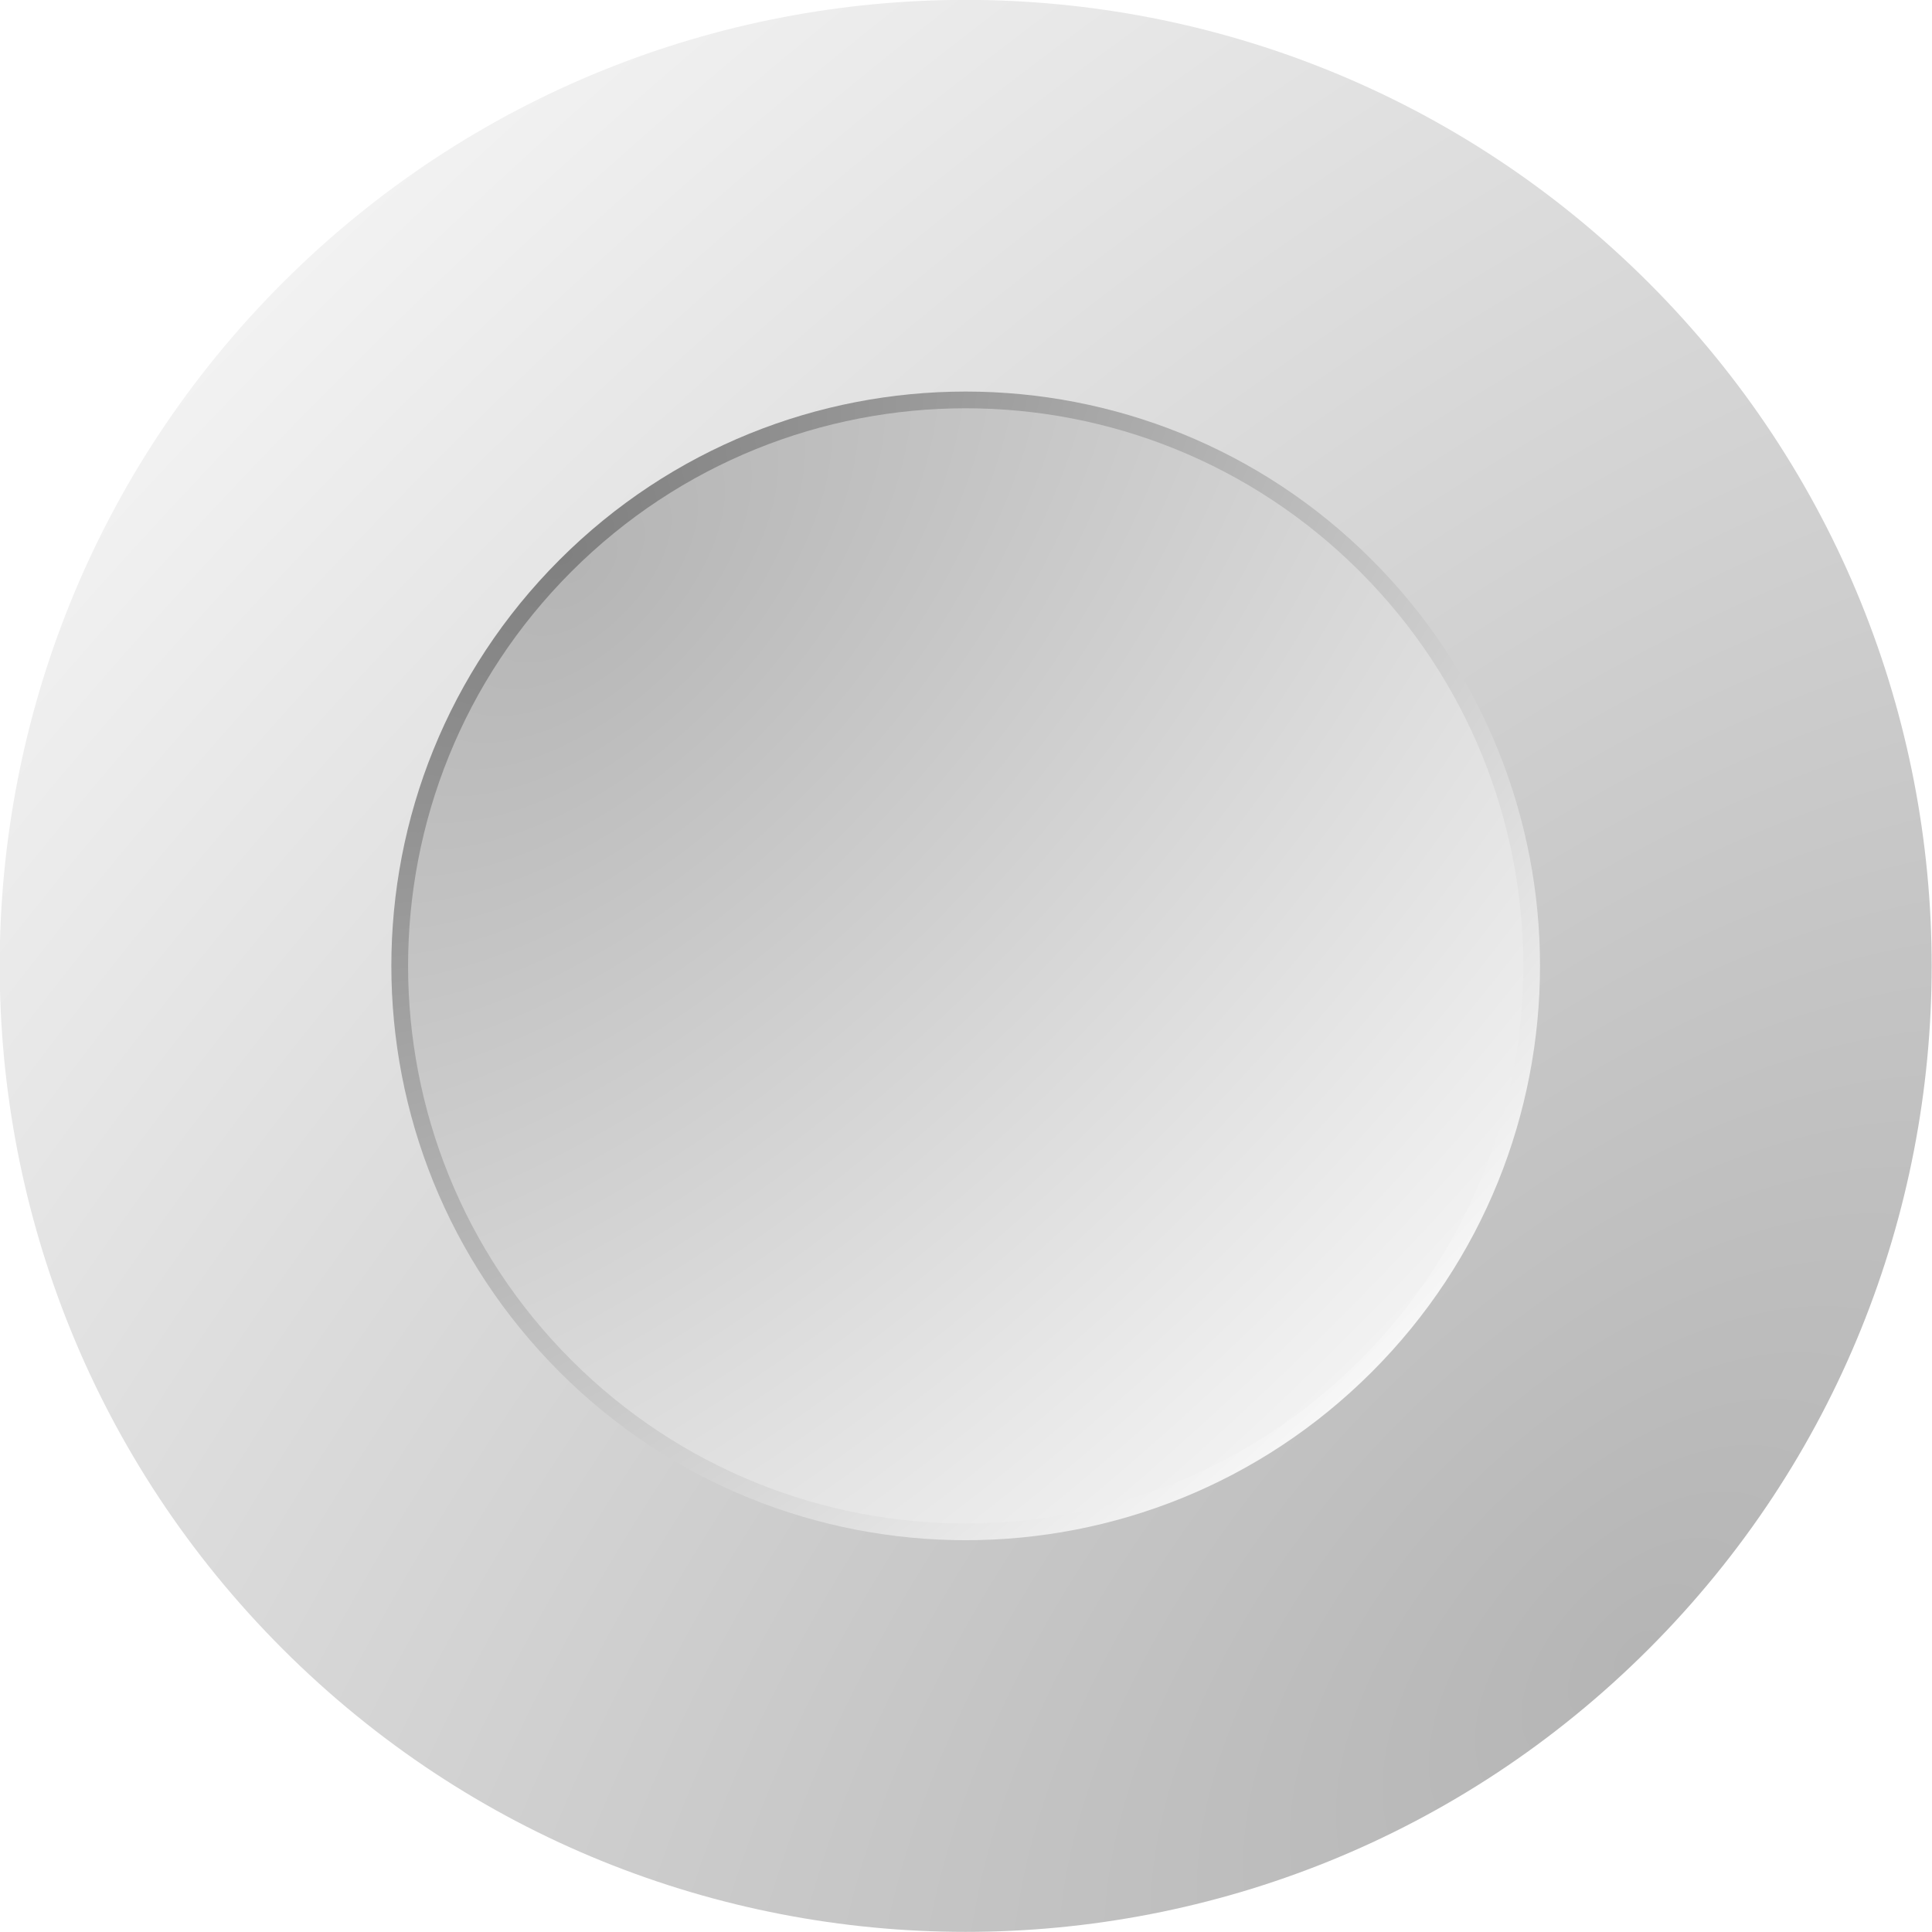
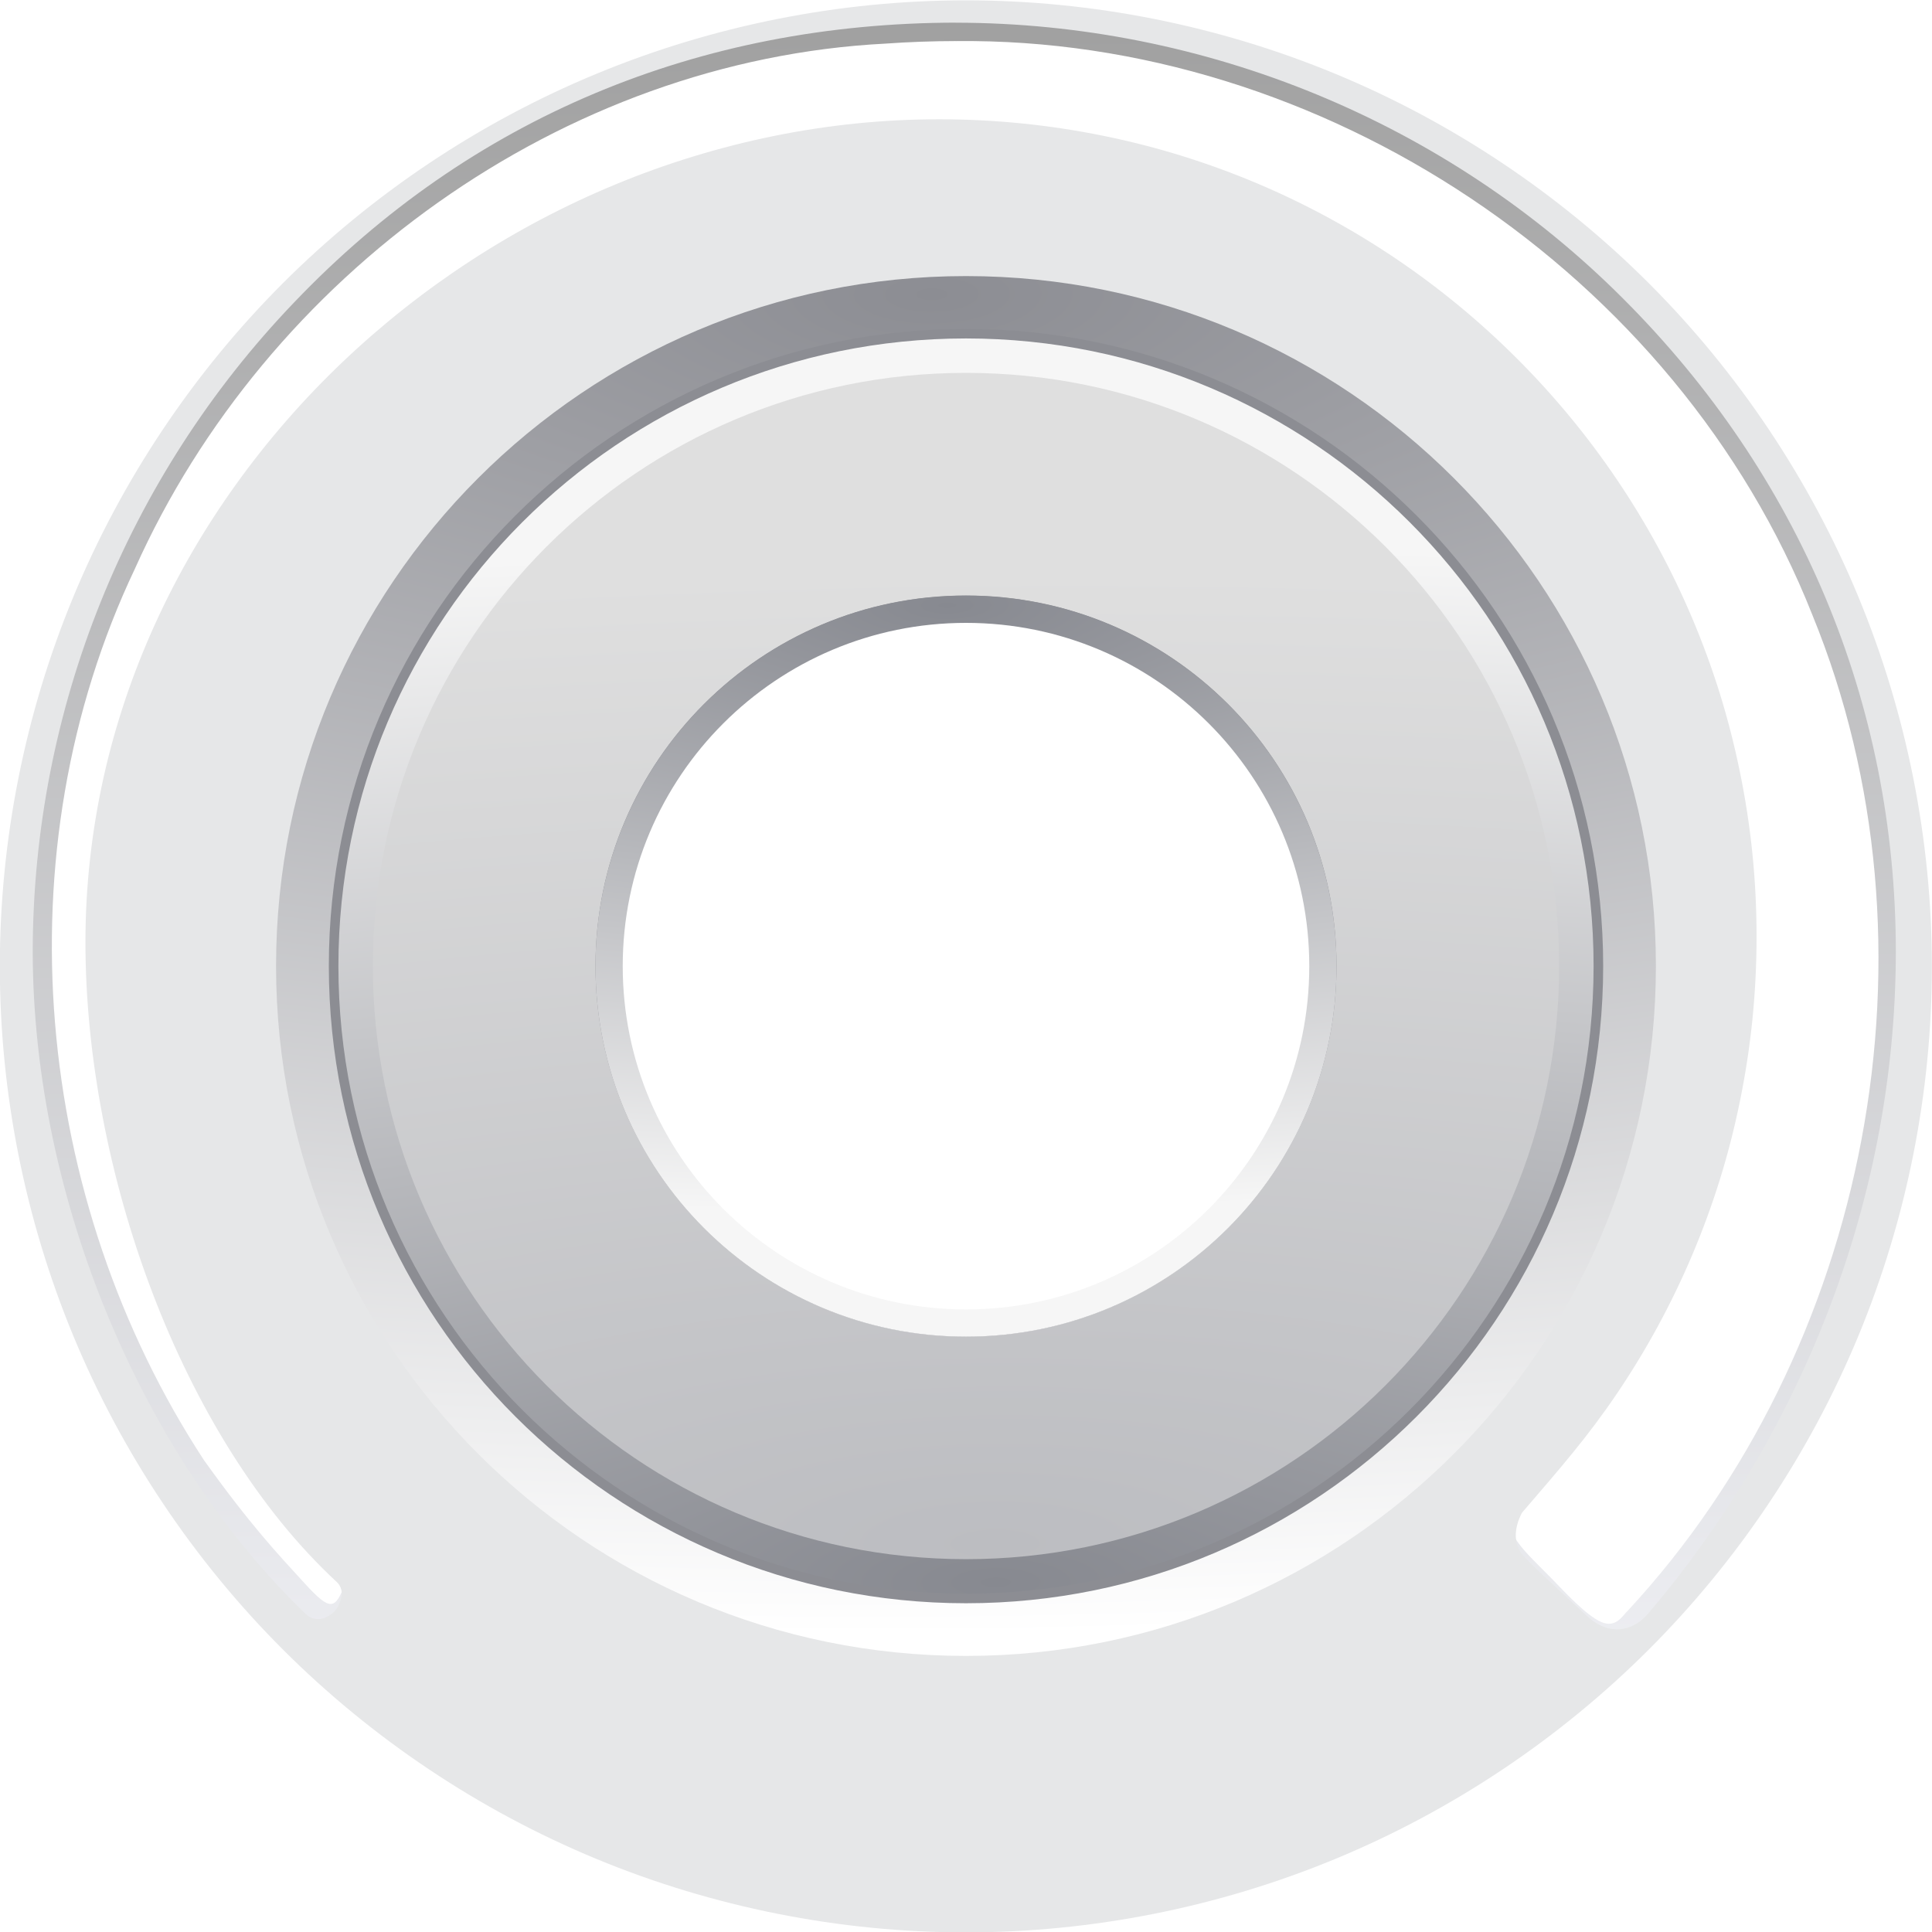
- <svg xmlns="http://www.w3.org/2000/svg" xmlns:xlink="http://www.w3.org/1999/xlink" id="svg52850" height="28.222mm" width="28.222mm" version="1.1" viewBox="0 0 100 100">
-   <defs id="defs52852">
-     <radialGradient id="radialGradient52746-69" xlink:href="#linearGradient53063" gradientUnits="userSpaceOnUse" cy="990.69" cx="1006.1" gradientTransform="matrix(.0028197 -2.0966 3.8027 .0051141 -2863.2 3472.2)" r="86.621" />
-     <linearGradient id="linearGradient53063">
-       <stop id="stop53065" stop-color="#b5b5b5" offset="0" />
-       <stop id="stop53067" stop-color="#f5f5f5" offset="1" />
+ <svg xmlns="http://www.w3.org/2000/svg" xmlns:xlink="http://www.w3.org/1999/xlink" id="svg4451" height="28.222mm" width="28.222mm" version="1.1" viewBox="0 0 100 100">
+   <defs id="defs4453">
+     <linearGradient id="linearGradient4197">
+       <stop id="stop4199" stop-color="#878990" offset="0" />
+       <stop id="stop4201" stop-color="#f6f6f6" offset="1" />
    </linearGradient>
-     <radialGradient id="radialGradient52746-69-7-0" gradientUnits="userSpaceOnUse" cy="990.69" cx="1006.1" gradientTransform="matrix(.0016764 -1.2465 2.2609 .0030406 -3150 20.652)" r="86.621">
-       <stop id="stop53119" stop-color="#808080" offset="0" />
-       <stop id="stop53121" stop-color="#fdfdfd" offset="1" />
+     <radialGradient id="radialGradient52746-0-4-0" gradientUnits="userSpaceOnUse" cy="991.7" cx="1007" gradientTransform="matrix(-.0050064 -.5805 1.8349 -.015825 -2300 975.09)" r="86.621">
+       <stop id="stop4169" stop-color="#bcbdc1" offset="0" />
+       <stop id="stop4171" stop-color="#dfdfdf" offset="1" />
    </radialGradient>
-     <radialGradient id="radialGradient52746-69-7" xlink:href="#linearGradient53063" gradientUnits="userSpaceOnUse" cy="990.69" cx="1006.1" gradientTransform="matrix(.0016276 -1.2102 2.195 .002952 -3084.7 -17.281)" r="86.621" />
+     <radialGradient id="radialGradient52746-0-9-15-6" xlink:href="#linearGradient4197" gradientUnits="userSpaceOnUse" cy="991.7" cx="1007" gradientTransform="matrix(-.0053377 -.61891 1.9563 -.016872 -2420 1016.8)" r="86.621" />
+     <radialGradient id="radialGradient52746-0-9-6-5-6" gradientUnits="userSpaceOnUse" cy="991.7" cx="1007" gradientTransform="matrix(.005823 .80069 -2.1343 .015521 1622.1 -511.53)" r="86.621">
+       <stop id="stop4270" stop-color="#8c8d93" offset="0" />
+       <stop id="stop4272" stop-color="#fff" offset="1" />
+     </radialGradient>
+     <radialGradient id="radialGradient52746-0-9-1-0-9" xlink:href="#linearGradient4197" gradientUnits="userSpaceOnUse" cy="991.7" cx="1007" gradientTransform="matrix(.0031272 .3626 -1.1462 .0098849 645.7 -48.682)" r="86.621" />
+     <linearGradient id="linearGradient4424" y2="392.18" gradientUnits="userSpaceOnUse" x2="-369.32" gradientTransform="translate(109.7 -2.7245)" y1="293.68" x1="-370.65">
+       <stop id="stop4418" stop-color="#a0a0a0" offset="0" />
+       <stop id="stop4420" stop-color="#f9faff" offset="1" />
+     </linearGradient>
  </defs>
-   <g id="layer1" transform="translate(-330.69 -606.32)">
-     <g id="g53154" transform="matrix(.40816 -.40816 .40816 .40816 -513.05 503.76)">
-       <circle id="path52738-5" cy="1281.7" cx="907.94" r="86.621" fill="url(#radialGradient52746-69)" />
-       <circle id="path52738-5-3-6" transform="scale(-1)" cy="-1281.7" cx="-907.94" r="51.5" fill="url(#radialGradient52746-69-7-0)" />
-       <circle id="path52738-5-3" transform="scale(-1)" cy="-1281.7" cx="-907.94" r="50" fill="url(#radialGradient52746-69-7)" />
+   <g id="layer1" transform="translate(536.86 -294.93)">
+     <g id="g4501">
+       <g id="g4497" transform="translate(-226.72 4.7227)">
+         <path id="path4414" d="m-260.16 290.67c-19.168-0.221-37.725 11.849-45.288 29.465-7.973 17.434-4.455 39.289 8.583 53.342 12.841 14.512 34.573 20.101 52.82 13.575 18.4-6.082 32.096-23.857 33.289-43.199 1.658-19.306-9.282-38.901-26.591-47.615-7.012-3.649-14.91-5.569-22.813-5.568zm-0.514 1.664c18.978-0.215 37.342 12.022 44.334 29.683 7.037 17.181 2.95 38.084-9.555 51.571-0.231 0.199-0.585 0.916-1.367 0.573-0.782-0.343-1.868-1.533-2.568-2.251-1.331-1.365-2.752-2.532-1.862-3.509 12.362-14.017 15.466-38.947 4.386-53.994-10.077-14.664-29.972-21.296-46.858-15.752-18.125 5.321-32.394 23.295-31.109 42.522 0.686 11.361 4.91 22.828 13.013 30.964-0.527 1.386-0.759 1.495-2.089 0.044-1.418-1.547-2.829-3.042-5.223-6.384-8.845-13.499-10.547-31.498-3.58-46.167 6.801-15.182 22.122-26.317 38.859-27.17 1.204-0.086 2.411-0.129 3.618-0.131zm0.432 28.711c2.66-0.033 5.8 0.632 8.362 1.893 2.815 1.323 5.399 3.509 7.166 5.947 2.978 3.952 4.235 9.364 3.543 13.916-0.636 5.085-3.598 9.93-7.644 12.856-3.901 2.96-9.319 4.227-13.796 3.572-4.208-0.541-8.093-2.456-11.106-5.464-2.839-2.842-4.766-6.546-5.4-10.683-0.416-2.855-0.259-5.548 0.642-8.524 1.145-3.852 3.785-7.489 6.978-9.79 3.174-2.373 7.357-3.73 11.256-3.724zm-1.715 0.086c-0.054 0.002-0.008 0.009 0 0zm-1.398 0.184c-0.033 0.002-0.002 0.009 0 0zm-13.438 9.377c-0.025 0.037 0.004 0.009 0 0zm-0.447 0.828c-0.026 0.048 0.005 0.009 0 0zm-0.77 1.717c-0.02 0.048 0.005 0.009 0 0zm-0.719 2.236c-0.016 0.056 0.006 0.012 0 0zm-0.51 6.533c0.001 0.054 0.009 0.008 0 0zm0.184 1.398c0.003 0.031 0.008 0.005 0 0zm9.377 13.438c0.037 0.025 0.009-0.004 0 0zm0.828 0.447c0.048 0.026 0.009-0.005 0 0zm1.717 0.77c0.048 0.02 0.009-0.005 0 0zm2.236 0.719c0.056 0.016 0.012-0.006 0 0zm6.533 0.51c0.054-0.002 0.008-0.009 0 0zm1.398-0.184c0.033-0.002 0.002-0.009 0 0zm13.438-9.377c0.025-0.037-0.004-0.009 0 0zm0.447-0.828c0.026-0.048-0.005-0.009 0 0zm0.77-1.717c0.02-0.048-0.005-0.009 0 0zm0.719-2.236c0.016-0.056-0.006-0.012 0 0zm0.51-6.533c-0.002-0.054-0.009-0.008 0 0zm-0.184-1.398c-0.003-0.031-0.008-0.005 0 0zm-9.377-13.438c-0.037-0.025-0.009 0.004 0 0zm-0.828-0.447c-0.048-0.026-0.009 0.005 0 0zm-1.717-0.77c-0.048-0.02-0.009 0.005 0 0zm-2.236-0.719c-0.056-0.016-0.012 0.006 0 0zm-20.057 7.769c-0.015 0.004 0.008 0.022 0 0zm-2.617 16.232 0.006 0.008zm33.26 5.356 0.002 0.002zm-6.086 5.516h0.002zm-3.795 1.627v0.002z" fill="url(#linearGradient4424)" />
+         <path id="path4402" d="m-280.11 288.16c-6.45 0-12.898 1.284-18.857 3.752-5.959 2.468-11.425 6.121-15.986 10.682-4.561 4.561-8.213 10.027-10.682 15.986-2.468 5.959-3.752 12.407-3.752 18.857 0 6.45 1.284 12.898 3.752 18.857 2.468 5.959 6.121 11.425 10.682 15.986 4.561 4.561 10.027 8.213 15.986 10.682 5.959 2.468 12.407 3.752 18.857 3.752 6.45-0 12.898-1.284 18.857-3.752 5.959-2.468 11.425-6.121 15.986-10.682 4.561-4.561 8.213-10.027 10.682-15.986 2.468-5.959 3.752-12.407 3.752-18.857-0-6.45-1.284-12.898-3.752-18.857-2.468-5.959-6.121-11.425-10.682-15.986-4.561-4.561-10.027-8.213-15.986-10.682-5.959-2.468-12.407-3.752-18.857-3.752zm-0.516 1.141a0.723 0.723 0 0 1 0.002 0c12.714 0.011 25.044 5.066 34.031 14.064 8.987 8.976 13.911 20.601 13.922 33.309-0.01 13.081-5.126 24.968-12.645 33.791-0.425 0.498-1.011 0.805-1.603 0.791-0.592-0.014-1.112-0.306-1.537-0.707-0.492-0.464-1.272-1.173-1.951-1.807-0.34-0.317-0.655-0.615-0.902-0.861-0.124-0.123-0.23-0.232-0.32-0.332-0.09-0.1-0.153-0.15-0.252-0.342-0.24-0.466-0.193-0.922-0.111-1.258 0.041-0.168 0.095-0.312 0.152-0.436 0.057-0.123 0.059-0.185 0.24-0.367l-0.037 0.039c1.827-2.128 3.243-3.741 4.74-5.957 1.499-2.218 2.789-4.587 3.844-7.08 0.527-1.247 0.998-2.527 1.404-3.832 0.406-1.305 0.746-2.635 1.023-3.992 0.278-1.357 0.492-2.74 0.635-4.141 0.142-1.402 0.215-2.824 0.215-4.264 0-1.44-0.072-2.862-0.215-4.264-0.142-1.401-0.357-2.781-0.635-4.139-0.278-1.357-0.618-2.689-1.023-3.994-0.406-1.305-0.877-2.585-1.404-3.832-1.055-2.494-2.345-4.862-3.844-7.08-1.498-2.218-3.205-4.284-5.092-6.17-1.886-1.887-3.95-3.594-6.168-5.092-2.218-1.498-4.586-2.789-7.08-3.844-1.246-0.527-2.526-0.996-3.832-1.402-1.305-0.406-2.639-0.748-3.996-1.025-1.357-0.278-2.735-0.49-4.137-0.633-1.402-0.142-2.827-0.217-4.266-0.217-1.439 0-2.868 0.074-4.283 0.219-1.415 0.144-2.816 0.361-4.199 0.643-1.382 0.282-2.746 0.631-4.088 1.043-1.342 0.412-2.658 0.885-3.949 1.42-2.583 1.069-5.058 2.377-7.387 3.894-2.328 1.517-4.513 3.244-6.516 5.15-2.003 1.906-3.823 3.992-5.43 6.229-0.804 1.118-1.555 2.274-2.246 3.463-0.691 1.189-1.322 2.412-1.893 3.666-0.57 1.254-1.079 2.537-1.52 3.846-0.441 1.31-0.815 2.645-1.117 4.004-0.302 1.359-0.532 2.743-0.688 4.144-0.156 1.402-0.236 2.823-0.236 4.26-0 1.438 0.076 2.914 0.223 4.406 0.147 1.492 0.368 3.002 0.656 4.514 0.288 1.512 0.645 3.022 1.068 4.519 0.424 1.497 0.914 2.981 1.467 4.43 0.552 1.449 1.167 2.865 1.842 4.232 0.675 1.368 1.408 2.689 2.197 3.941 0.79 1.253 1.633 2.44 2.529 3.545 0.896 1.105 1.847 2.127 2.844 3.053 0.173 0.161 0.231 0.365 0.244 0.492 0.013 0.127-0.001 0.207-0.014 0.271-0.025 0.129-0.056 0.202-0.078 0.26a0.723 0.723 0 0 1 -0.021 0.051s-0.122 0.488-0.744 0.74c0.028-0.011-0.129 0.076-0.359 0.074-0.23-0.002-0.474-0.126-0.615-0.262-8.232-7.905-13.917-21.064-13.928-33.803a0.723 0.723 0 0 1 0 -0.002c0.021-12.334 4.793-24.185 13.326-33.092l0.002-0.002c9.024-9.461 20.692-14.256 33.754-14.277zm0.516 29.682c-0.977 0 1.882 0.071 0.906 0.023-0.976-0.048 1.875 0.162 0.902 0.066-0.972-0.096 1.865 0.253 0.898 0.109-0.966-0.143 1.851 0.347 0.893 0.156-0.958-0.191 1.832 0.435 0.885 0.197-0.948-0.237 1.808 0.526 0.873 0.242-0.935-0.284 1.779 0.612 0.859 0.283-0.92-0.329 1.748 0.7 0.846 0.326-0.902-0.374 1.711 0.785 0.828 0.367-0.883-0.418 1.67 0.869 0.809 0.408-0.862-0.46 1.627 0.948 0.789 0.445-0.838-0.502 1.578 1.029 0.766 0.486-0.812-0.543 1.525 1.103 0.74 0.521-0.785-0.582 1.468 1.176 0.713 0.557-0.755-0.62 1.409 1.248 0.686 0.592-0.724-0.656 1.347 1.316 0.656 0.625-0.691-0.691 1.281 1.38 0.625 0.656-0.656-0.724 1.212 1.441 0.592 0.686-0.62-0.755 1.139 1.498 0.557 0.713-0.582-0.785 1.064 1.552 0.521 0.74-0.543-0.812 0.989 1.603 0.486 0.766-0.502-0.838 0.906 1.651 0.445 0.789-0.46-0.862 0.826 1.692 0.408 0.809-0.418-0.883 0.741 1.731 0.367 0.828-0.374-0.902 0.655 1.766 0.326 0.846-0.329-0.92 0.567 1.794 0.283 0.859-0.284-0.935 0.48 1.821 0.242 0.873-0.237-0.948 0.388 1.843 0.197 0.885-0.191-0.958 0.3 1.859 0.156 0.893-0.143-0.966 0.205 1.871 0.109 0.898-0.096-0.972 0.114 1.878 0.066 0.902-0.048-0.976 0.023 1.883 0.023 0.906-0-0.977-0.071 1.882-0.023 0.906 0.048-0.976-0.162 1.875-0.066 0.902 0.096-0.972-0.253 1.865-0.109 0.898 0.143-0.966-0.347 1.851-0.156 0.893 0.191-0.958-0.435 1.832-0.197 0.885 0.237-0.948-0.526 1.808-0.242 0.873 0.284-0.935-0.612 1.779-0.283 0.859 0.329-0.92-0.7 1.748-0.326 0.846 0.374-0.902-0.785 1.711-0.367 0.828s-0.869 1.67-0.408 0.809c0.46-0.862-0.948 1.627-0.445 0.789 0.502-0.838-1.029 1.578-0.486 0.766 0.543-0.812-1.103 1.525-0.521 0.74 0.582-0.785-1.176 1.468-0.557 0.713 0.62-0.755-1.248 1.409-0.592 0.686 0.656-0.724-1.316 1.347-0.625 0.656 0.691-0.691-1.38 1.281-0.656 0.625 0.724-0.656-1.441 1.212-0.686 0.592 0.755-0.62-1.498 1.139-0.713 0.557 0.785-0.582-1.552 1.064-0.74 0.521 0.812-0.543-1.603 0.989-0.766 0.486 0.838-0.502-1.651 0.906-0.789 0.445 0.862-0.46-1.692 0.826-0.809 0.408 0.883-0.418-1.731 0.741-0.828 0.367 0.902-0.374-1.765 0.655-0.846 0.326 0.92-0.329-1.794 0.567-0.859 0.283 0.935-0.284-1.821 0.48-0.873 0.242 0.948-0.237-1.843 0.388-0.885 0.197 0.958-0.191-1.859 0.3-0.893 0.156 0.966-0.143-1.871 0.205-0.898 0.109 0.972-0.096-1.878 0.114-0.902 0.066 0.976-0.048-1.883 0.023-0.906 0.023 0.977-0-1.882-0.071-0.906-0.023 0.976 0.048-1.875-0.162-0.902-0.066 0.972 0.096-1.865-0.253-0.898-0.109 0.966 0.143-1.851-0.347-0.893-0.156 0.958 0.191-1.832-0.435-0.885-0.197 0.948 0.237-1.808-0.526-0.873-0.242 0.935 0.284-1.779-0.612-0.859-0.283 0.92 0.329-1.748-0.7-0.846-0.326 0.902 0.374-1.711-0.785-0.828-0.367s-1.67-0.869-0.809-0.408c0.862 0.46-1.627-0.948-0.789-0.445 0.838 0.502-1.578-1.029-0.766-0.486 0.812 0.543-1.525-1.103-0.74-0.521 0.785 0.582-1.468-1.176-0.713-0.557 0.755 0.62-1.409-1.248-0.686-0.592 0.724 0.656-1.347-1.316-0.656-0.625 0.691 0.691-1.281-1.38-0.625-0.656 0.656 0.724-1.212-1.441-0.592-0.686 0.62 0.755-1.139-1.498-0.557-0.713 0.582 0.785-1.064-1.552-0.521-0.74 0.543 0.812-0.989-1.603-0.486-0.766 0.502 0.838-0.906-1.651-0.445-0.789 0.46 0.862-0.826-1.692-0.408-0.809 0.418 0.883-0.741-1.731-0.367-0.828 0.374 0.902-0.655-1.765-0.326-0.846 0.329 0.92-0.567-1.794-0.283-0.859 0.284 0.935-0.48-1.821-0.242-0.873 0.237 0.948-0.388-1.843-0.197-0.885 0.191 0.958-0.3-1.859-0.156-0.893 0.143 0.966-0.205-1.871-0.109-0.898 0.096 0.972-0.114-1.878-0.066-0.902 0.048 0.976-0.023-1.883-0.023-0.906 0 0.977 0.071-1.882 0.023-0.906-0.048 0.976 0.162-1.875 0.066-0.902-0.096 0.972 0.253-1.865 0.109-0.898-0.143 0.966 0.347-1.851 0.156-0.893-0.191 0.958 0.435-1.832 0.197-0.885-0.237 0.948 0.526-1.808 0.242-0.873-0.284 0.935 0.612-1.779 0.283-0.859-0.329 0.92 0.7-1.748 0.326-0.846-0.374 0.902 0.785-1.711 0.367-0.828-0.418 0.883 0.869-1.67 0.408-0.809-0.46 0.862 0.948-1.627 0.445-0.789-0.502 0.838 1.029-1.578 0.486-0.766-0.543 0.812 1.103-1.525 0.521-0.74-0.582 0.785 1.176-1.468 0.557-0.713-0.62 0.755 1.248-1.409 0.592-0.686-0.656 0.724 1.316-1.347 0.625-0.656-0.691 0.691 1.38-1.281 0.656-0.625-0.724 0.656 1.441-1.212 0.686-0.592-0.755 0.62 1.498-1.139 0.713-0.557-0.785 0.582 1.552-1.064 0.74-0.521-0.812 0.543 1.603-0.989 0.766-0.486-0.838 0.502 1.651-0.906 0.789-0.445-0.862 0.46 1.692-0.826 0.809-0.408-0.883 0.418 1.731-0.741 0.828-0.367-0.902 0.374 1.765-0.655 0.846-0.326-0.92 0.329 1.794-0.567 0.859-0.283-0.935 0.284 1.821-0.48 0.873-0.242-0.948 0.237 1.843-0.388 0.885-0.197-0.958 0.191 1.859-0.3 0.893-0.156-0.966 0.143 1.871-0.205 0.898-0.109-0.972 0.096 1.878-0.114 0.902-0.066-0.976 0.048 1.883-0.023 0.906-0.023z" transform="matrix(1.0147 0 0 1.0147 24.08 -2.1712)" fill="#e6e7e8" />
+       </g>
+       <g id="g4957">
+         <path id="path52738-1-8-5-0-9" fill="url(#radialGradient52746-0-9-6-5-6)" d="m-486.86 309.22a35.709 35.709 0 0 0 -35.711 35.709 35.709 35.709 0 0 0 35.711 35.711 35.709 35.709 0 0 0 35.709 -35.711 35.709 35.709 0 0 0 -35.709 -35.709zm0 16.533a19.177 19.177 0 0 1 19.176 19.176 19.177 19.177 0 0 1 -19.176 19.178 19.177 19.177 0 0 1 -19.178 -19.178 19.177 19.177 0 0 1 19.178 -19.176z" />
+         <path id="path52738-1-8-4-8" d="m-486.86 312.2a32.733 32.733 0 0 0 -32.732 32.734 32.733 32.733 0 0 0 32.732 32.732 32.733 32.733 0 0 0 32.732 -32.732 32.733 32.733 0 0 0 -32.732 -32.734zm0 13.557a19.177 19.177 0 0 1 19.178 19.178 19.177 19.177 0 0 1 -19.178 19.176 19.177 19.177 0 0 1 -19.178 -19.176 19.177 19.177 0 0 1 19.178 -19.178z" stroke="#8c8d93" stroke-width=".496" fill="url(#radialGradient52746-0-9-15-6)" />
+         <path id="path52738-1-4-6" fill="url(#radialGradient52746-0-4-0)" d="m-486.86 314.23a30.702 30.702 0 0 0 -30.701 30.701 30.702 30.702 0 0 0 30.701 30.701 30.702 30.702 0 0 0 30.701 -30.701 30.702 30.702 0 0 0 -30.701 -30.701zm0 11.523a19.177 19.177 0 0 1 19.178 19.178 19.177 19.177 0 0 1 -19.178 19.178 19.177 19.177 0 0 1 -19.178 -19.178 19.177 19.177 0 0 1 19.178 -19.178z" />
+         <path id="path52738-1-8-9-4-0" fill="url(#radialGradient52746-0-9-1-0-9)" d="m-486.86 325.76a19.177 19.177 0 0 0 -19.178 19.178 19.177 19.177 0 0 0 19.178 19.178 19.177 19.177 0 0 0 19.178 -19.178 19.177 19.177 0 0 0 -19.178 -19.178zm0 1.41a17.768 17.768 0 0 1 17.768 17.768 17.768 17.768 0 0 1 -17.768 17.768 17.768 17.768 0 0 1 -17.768 -17.768 17.768 17.768 0 0 1 17.768 -17.768z" />
+       </g>
    </g>
  </g>
</svg>
